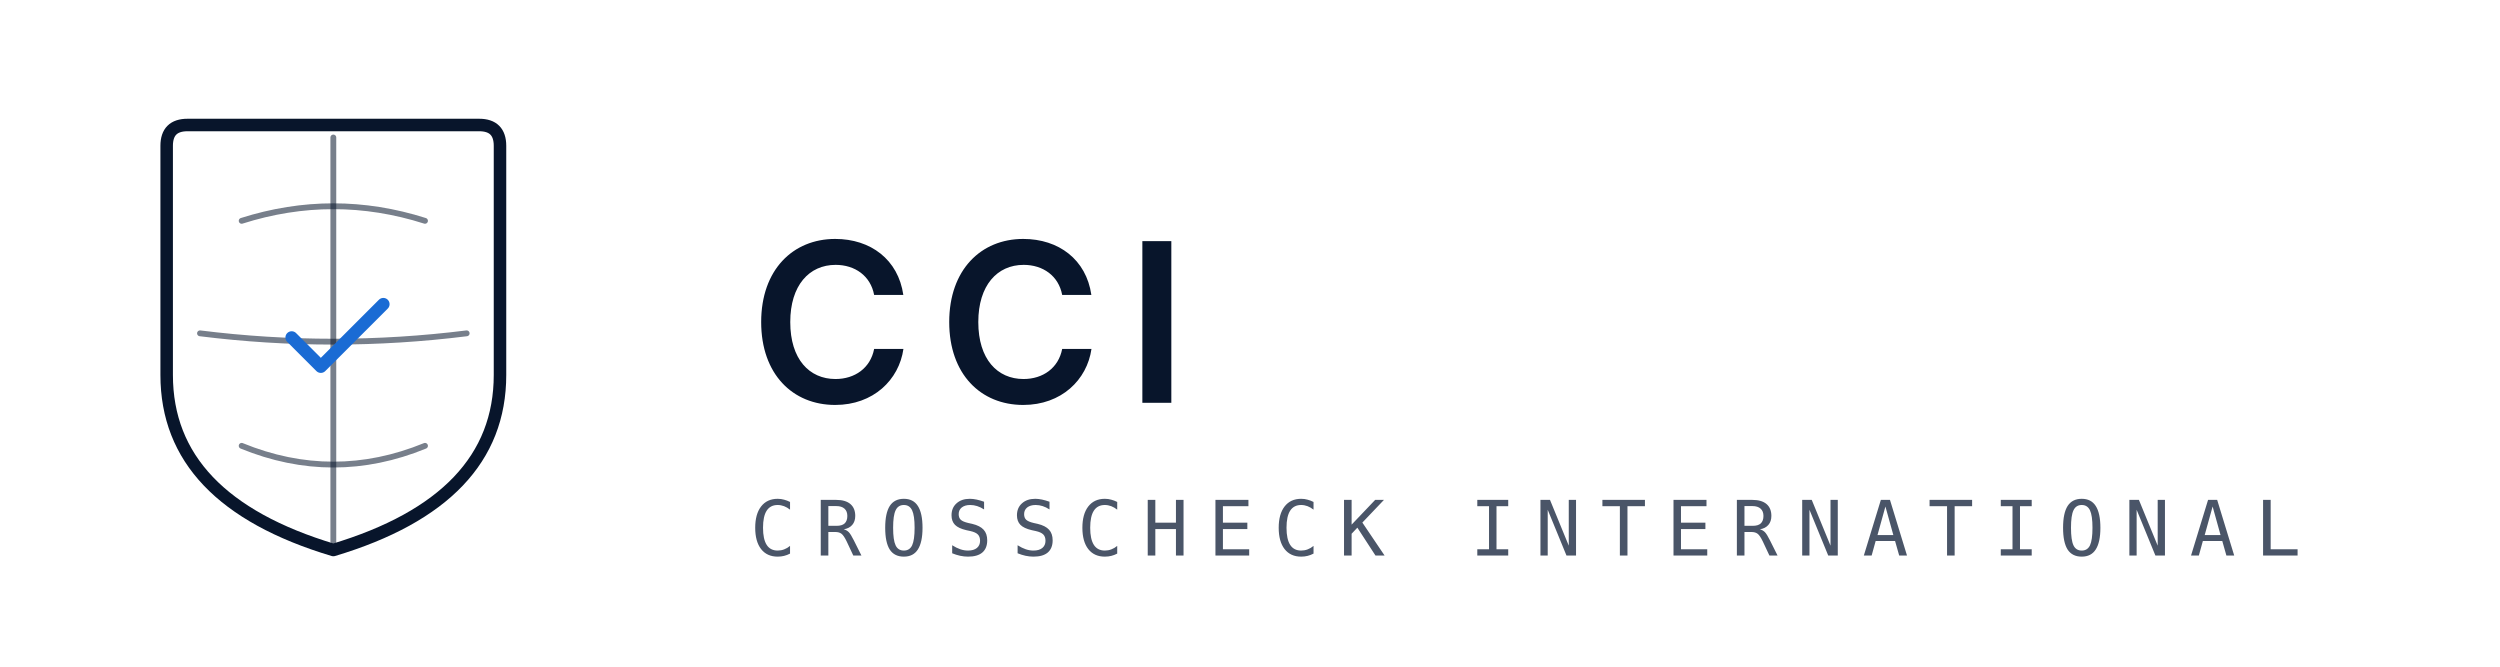
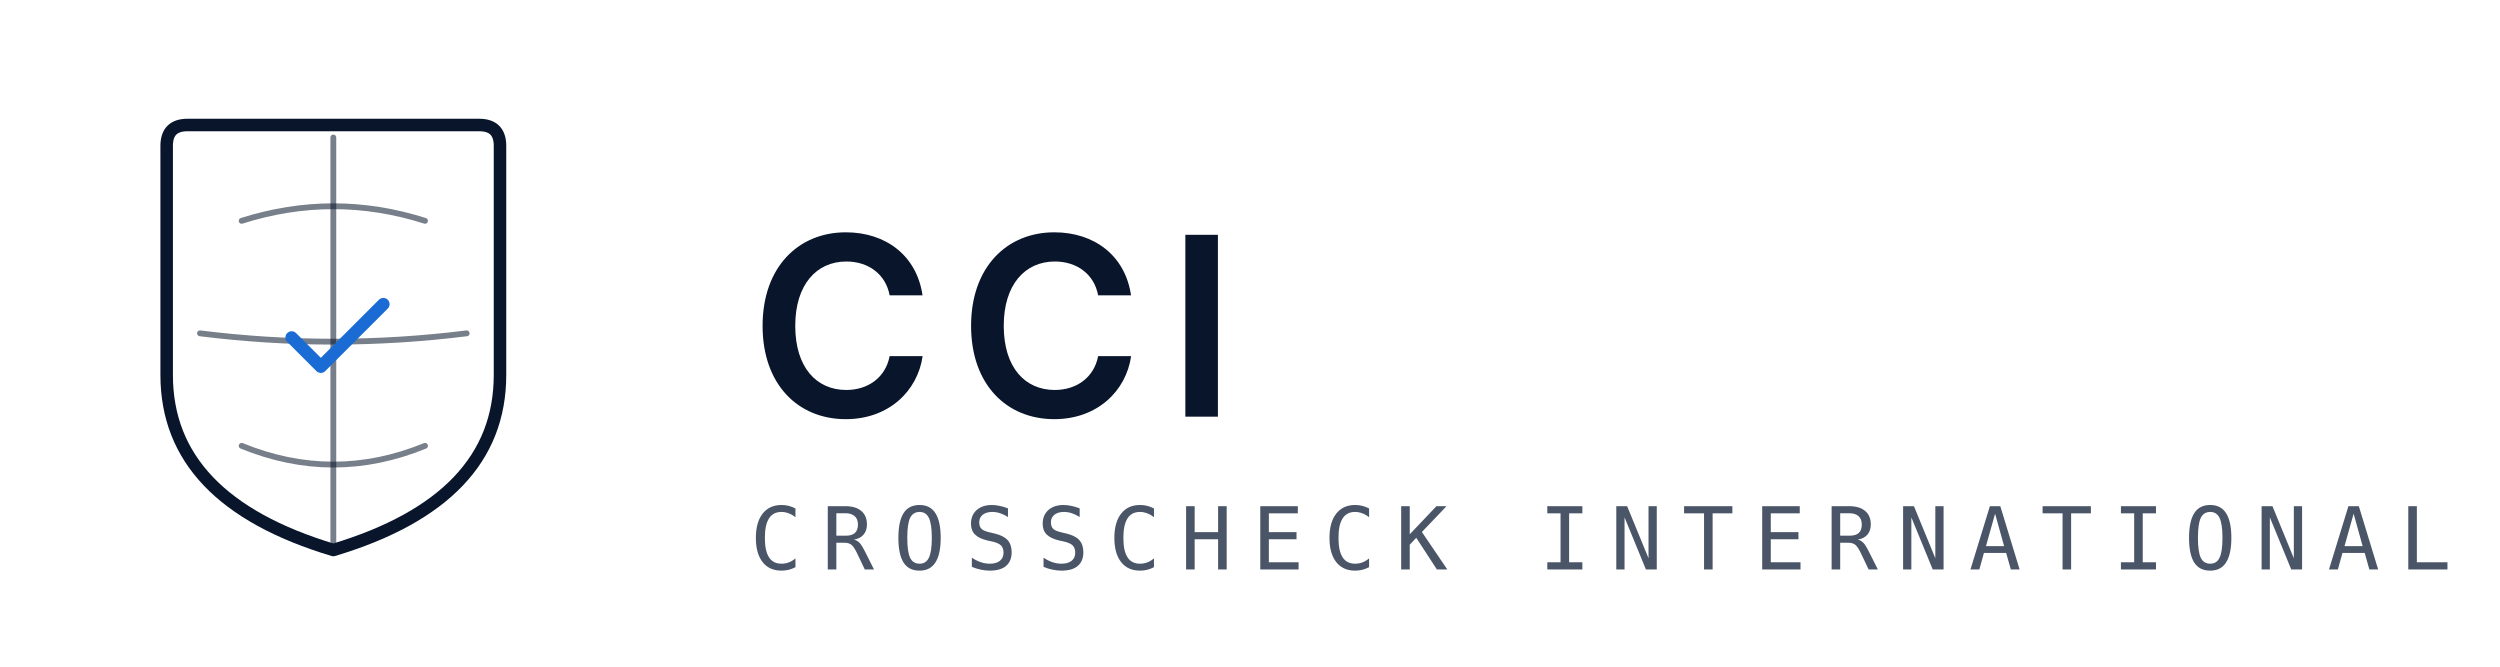
<svg xmlns="http://www.w3.org/2000/svg" viewBox="0 0 360 96" role="img" aria-label="CrossCheck International">
  <g transform="scale(0.6)">
    <path d="M 45 30 L 115 30 Q 120 30 120 35 L 120 90 Q 120 120 80 132 Q 40 120 40 90 L 40 35 Q 40 30 45 30 Z" fill="none" stroke="#08152B" stroke-width="3" stroke-linejoin="round" stroke-linecap="round" />
    <path d="M 58 53 Q 80 46 102 53" fill="none" stroke="#08152B" stroke-width="1.4" opacity="0.55" stroke-linecap="round" />
    <path d="M 48 80 Q 80 84 112 80" fill="none" stroke="#08152B" stroke-width="1.4" opacity="0.55" stroke-linecap="round" />
    <path d="M 58 107 Q 80 116 102 107" fill="none" stroke="#08152B" stroke-width="1.4" opacity="0.55" stroke-linecap="round" />
    <path d="M 80 33 L 80 130" fill="none" stroke="#08152B" stroke-width="1.4" opacity="0.55" stroke-linecap="round" />
    <path d="M 70 81 L 77 88 L 92 73" fill="none" stroke="#1A6BD4" stroke-width="3" stroke-linejoin="round" stroke-linecap="round" />
  </g>
-   <text x="108" y="58" font-family="'DM Sans', system-ui, -apple-system, BlinkMacSystemFont, 'Segoe UI', sans-serif" font-weight="600" font-size="32" fill="#08152B" letter-spacing="3.5">CCI</text>
-   <text x="108" y="80" font-family="'DM Mono', ui-monospace, SFMono-Regular, Menlo, monospace" font-weight="400" font-size="11" fill="#4A5568" letter-spacing="2.8">CROSSCHECK INTERNATIONAL</text>
+   <text x="108" y="60" font-family="'DM Sans', system-ui, -apple-system, BlinkMacSystemFont, 'Segoe UI', sans-serif" font-weight="600" font-size="36" fill="#08152B" letter-spacing="3.5">CCI</text>
+   <text x="108" y="82" font-family="'DM Mono', ui-monospace, SFMono-Regular, Menlo, monospace" font-weight="400" font-size="12.5" fill="#4A5568" letter-spacing="2.8">CROSSCHECK INTERNATIONAL</text>
</svg>
